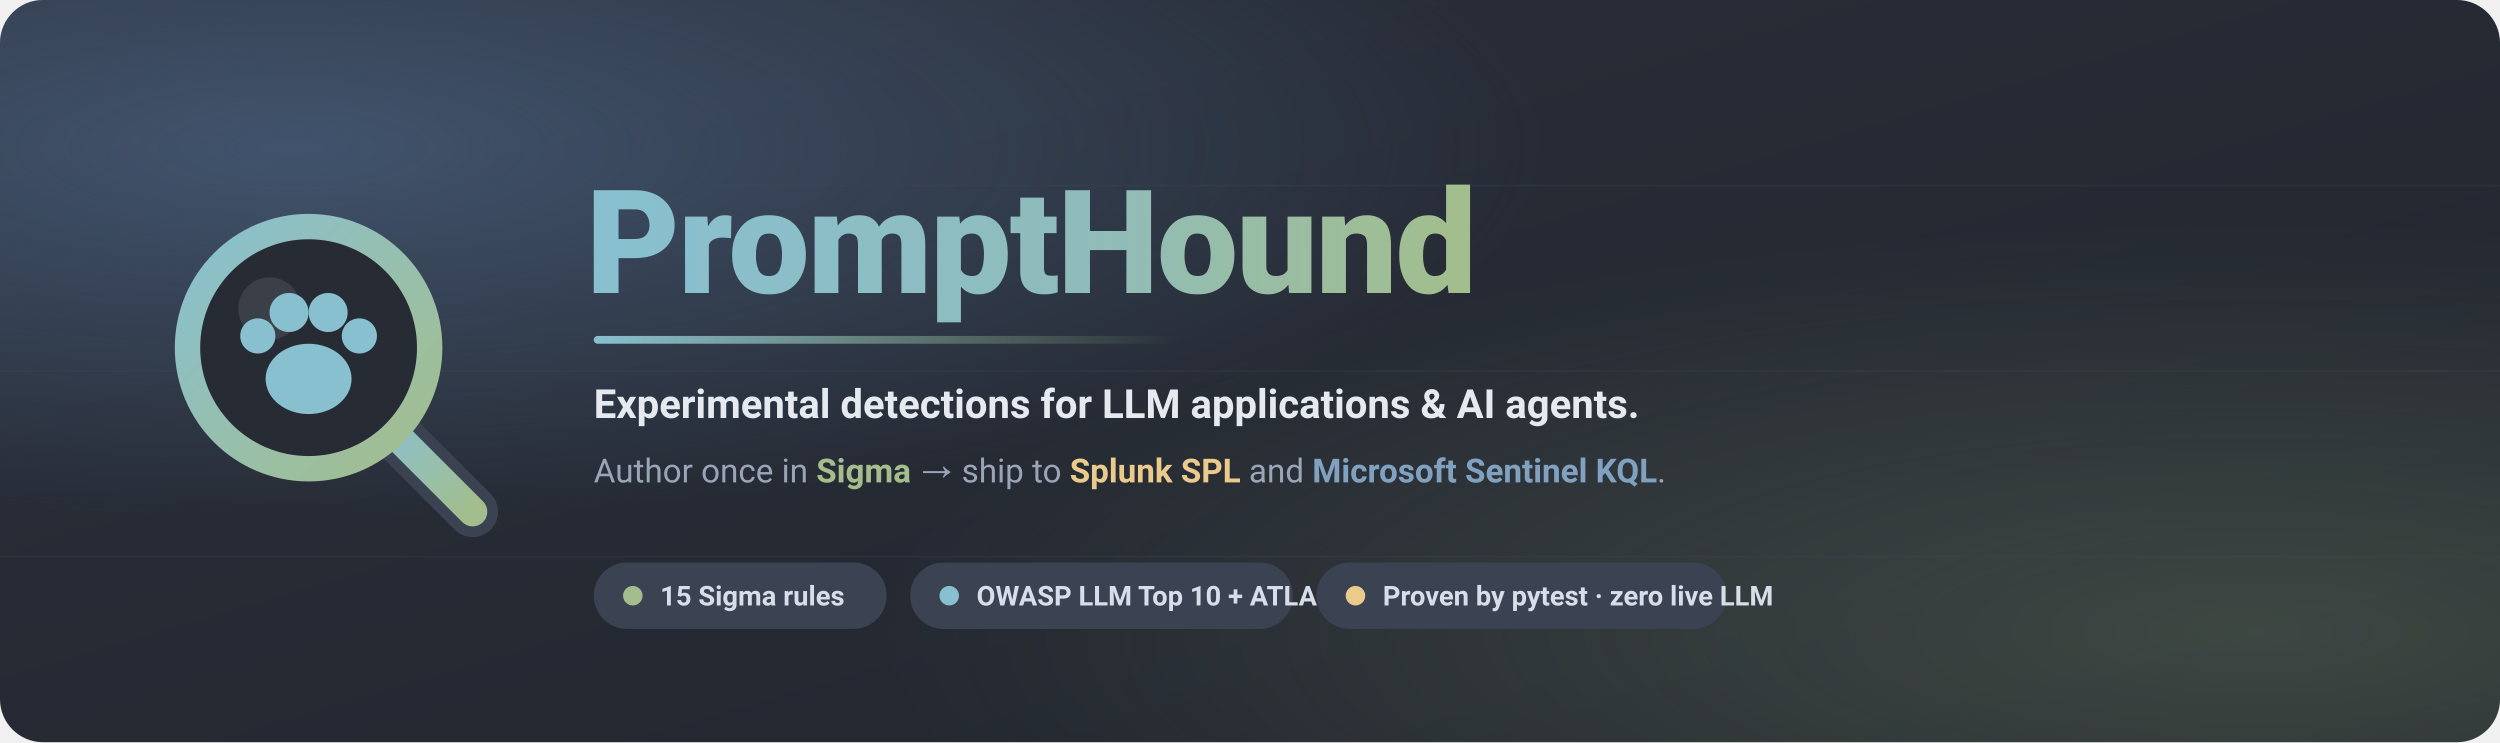
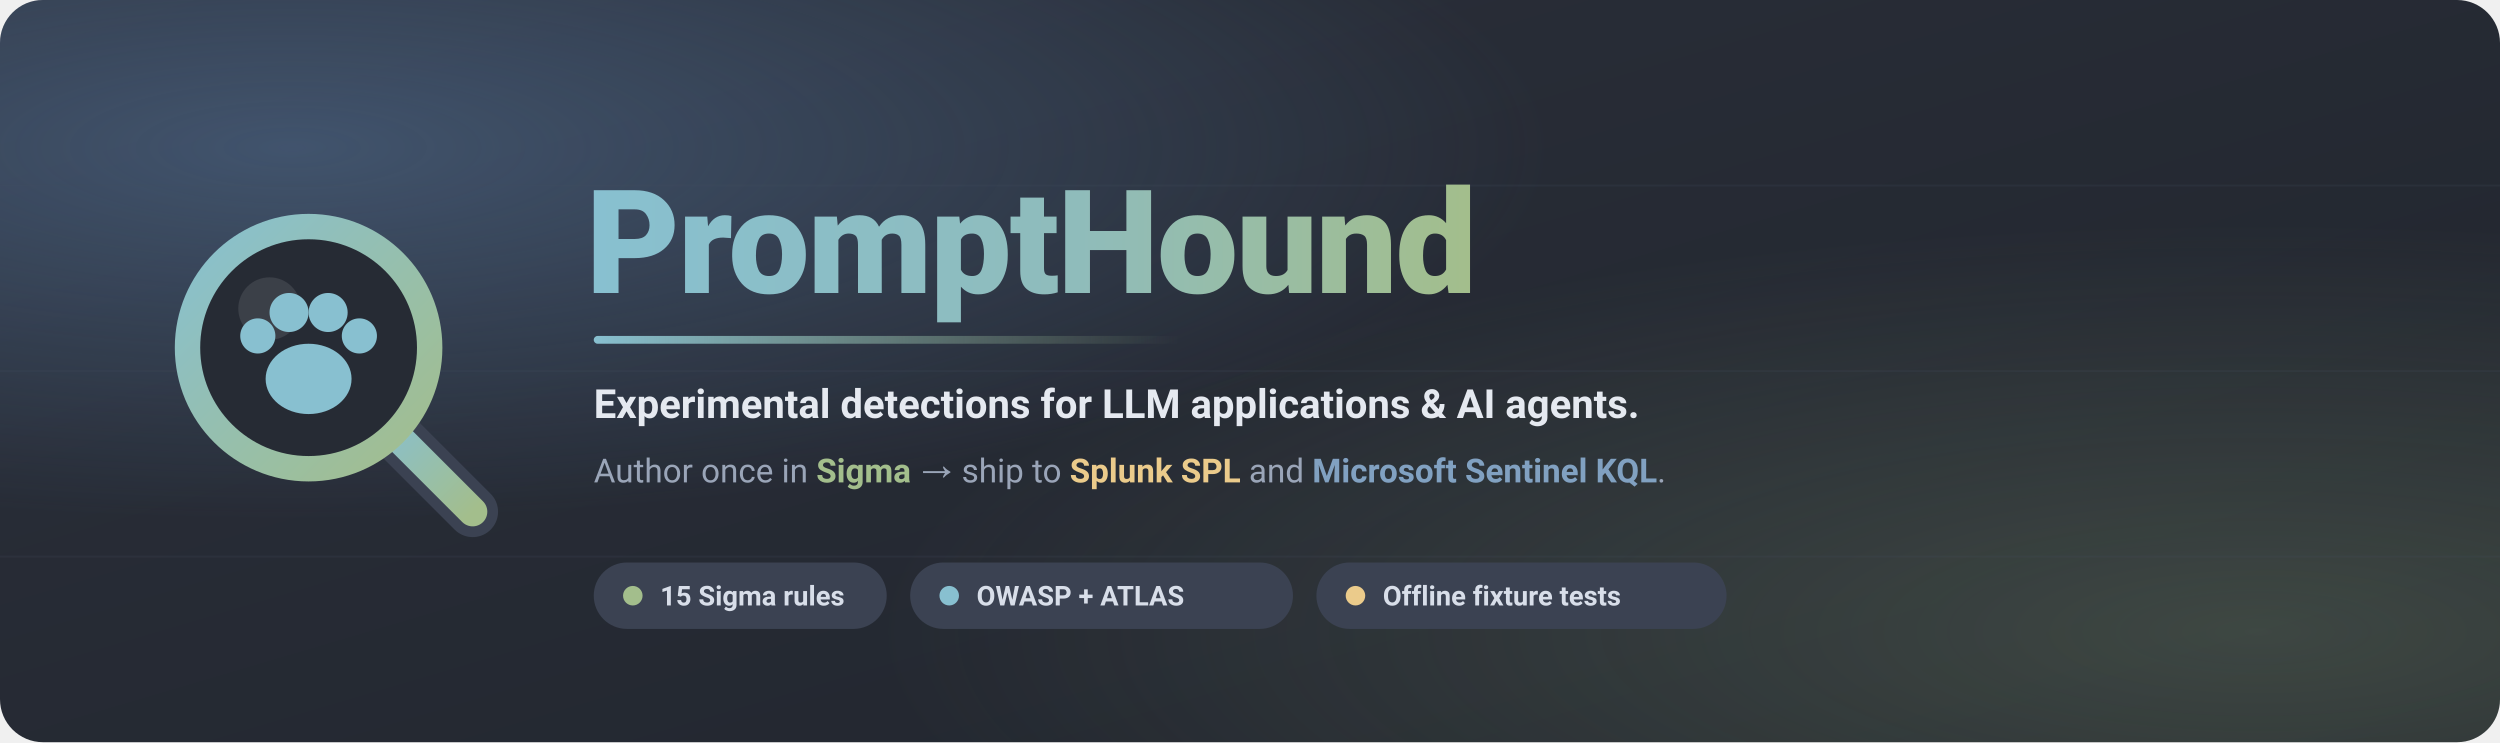
<svg xmlns="http://www.w3.org/2000/svg" width="1280" height="380" viewBox="0 0 1280 380" font-family="-apple-system,BlinkMacSystemFont,Segoe UI,Roboto,Helvetica,Arial,sans-serif" role="img" aria-label="PromptHound — experimental detections for LLM applications and AI agents">
  <defs>
    <linearGradient id="bg" x1="0" y1="0" x2="1" y2="1">
      <stop offset="0" stop-color="#2b303b" />
      <stop offset="1" stop-color="#20242c" />
    </linearGradient>
    <linearGradient id="wm" x1="0" y1="0" x2="1" y2="0">
      <stop offset="0" stop-color="#88c0d0" />
      <stop offset="0.55" stop-color="#8fbcbb" />
      <stop offset="1" stop-color="#a3be8c" />
    </linearGradient>
    <linearGradient id="ring" x1="0" y1="0" x2="1" y2="1">
      <stop offset="0" stop-color="#88c0d0" />
      <stop offset="1" stop-color="#a3be8c" />
    </linearGradient>
    <linearGradient id="rule" x1="0" y1="0" x2="1" y2="0">
      <stop offset="0" stop-color="#88c0d0" />
      <stop offset="1" stop-color="#a3be8c" stop-opacity="0" />
    </linearGradient>
    <radialGradient id="glowA" cx="0.12" cy="0.2" r="0.5">
      <stop offset="0" stop-color="#5e81ac" stop-opacity="0.45" />
      <stop offset="1" stop-color="#5e81ac" stop-opacity="0" />
    </radialGradient>
    <radialGradient id="glowB" cx="0.9" cy="0.85" r="0.55">
      <stop offset="0" stop-color="#a3be8c" stop-opacity="0.22" />
      <stop offset="1" stop-color="#a3be8c" stop-opacity="0" />
    </radialGradient>
  </defs>
  <rect width="1280" height="380" rx="22" fill="url(#bg)" />
  <rect width="1280" height="380" rx="22" fill="url(#glowA)" />
  <rect width="1280" height="380" rx="22" fill="url(#glowB)" />
  <g stroke="#434c5e" stroke-width="1" opacity="0.18">
    <line x1="0" y1="95" x2="1280" y2="95" />
    <line x1="0" y1="190" x2="1280" y2="190" />
    <line x1="0" y1="285" x2="1280" y2="285" />
  </g>
  <g transform="translate(70,90)">
    <line x1="125" y1="125" x2="172" y2="172" stroke="#3b4252" stroke-width="26" stroke-linecap="round" />
    <line x1="125" y1="125" x2="172" y2="172" stroke="url(#ring)" stroke-width="15" stroke-linecap="round" />
    <circle cx="88" cy="88" r="62" fill="#262b34" />
    <circle cx="88" cy="88" r="62" fill="none" stroke="url(#ring)" stroke-width="13" />
    <circle cx="68" cy="68" r="16" fill="#ffffff" opacity="0.10" />
    <g fill="#88c0d0">
      <ellipse cx="88" cy="104" rx="22" ry="18" />
      <circle cx="62" cy="82" r="9" />
      <circle cx="78" cy="70" r="10" />
      <circle cx="98" cy="70" r="10" />
      <circle cx="114" cy="82" r="9" />
    </g>
  </g>
  <text x="300" y="150" font-size="74" font-weight="800" fill="url(#wm)" letter-spacing="-1">PromptHound</text>
  <rect x="304" y="172" width="300" height="4" rx="2" fill="url(#rule)" />
  <text x="304" y="214" font-size="20.5" font-weight="600" fill="#e5e9f0">Experimental detections for LLM applications &amp; AI agents.</text>
  <text x="304" y="247" font-size="17" fill="#9aa5b8">Author once in <tspan fill="#a3be8c" font-weight="700">Sigma</tspan>  →  ship to <tspan fill="#ebcb8b" font-weight="700">Splunk SPL</tspan> and <tspan fill="#81a1c1" font-weight="700">Microsoft Sentinel KQL</tspan>.</text>
  <g font-size="14" font-weight="700">
    <g transform="translate(304,288)">
      <rect width="150" height="34" rx="17" fill="#3b4252" />
      <circle cx="20" cy="17" r="5" fill="#a3be8c" />
      <text x="34" y="22" fill="#d8dee9">15 Sigma rules</text>
    </g>
    <g transform="translate(466,288)">
      <rect width="196" height="34" rx="17" fill="#3b4252" />
      <circle cx="20" cy="17" r="5" fill="#88c0d0" />
-       <text x="34" y="22" fill="#d8dee9">OWASP LLM Top 10 + ATLAS</text>
+       <text x="34" y="22" fill="#d8dee9">OWASP + ATLAS</text>
    </g>
    <g transform="translate(674,288)">
      <rect width="210" height="34" rx="17" fill="#3b4252" />
      <circle cx="20" cy="17" r="5" fill="#ebcb8b" />
-       <text x="34" y="22" fill="#d8dee9">Proven by pytest · zero live LLM</text>
+       <text x="34" y="22" fill="#d8dee9">Offline fixture tests</text>
    </g>
  </g>
</svg>
